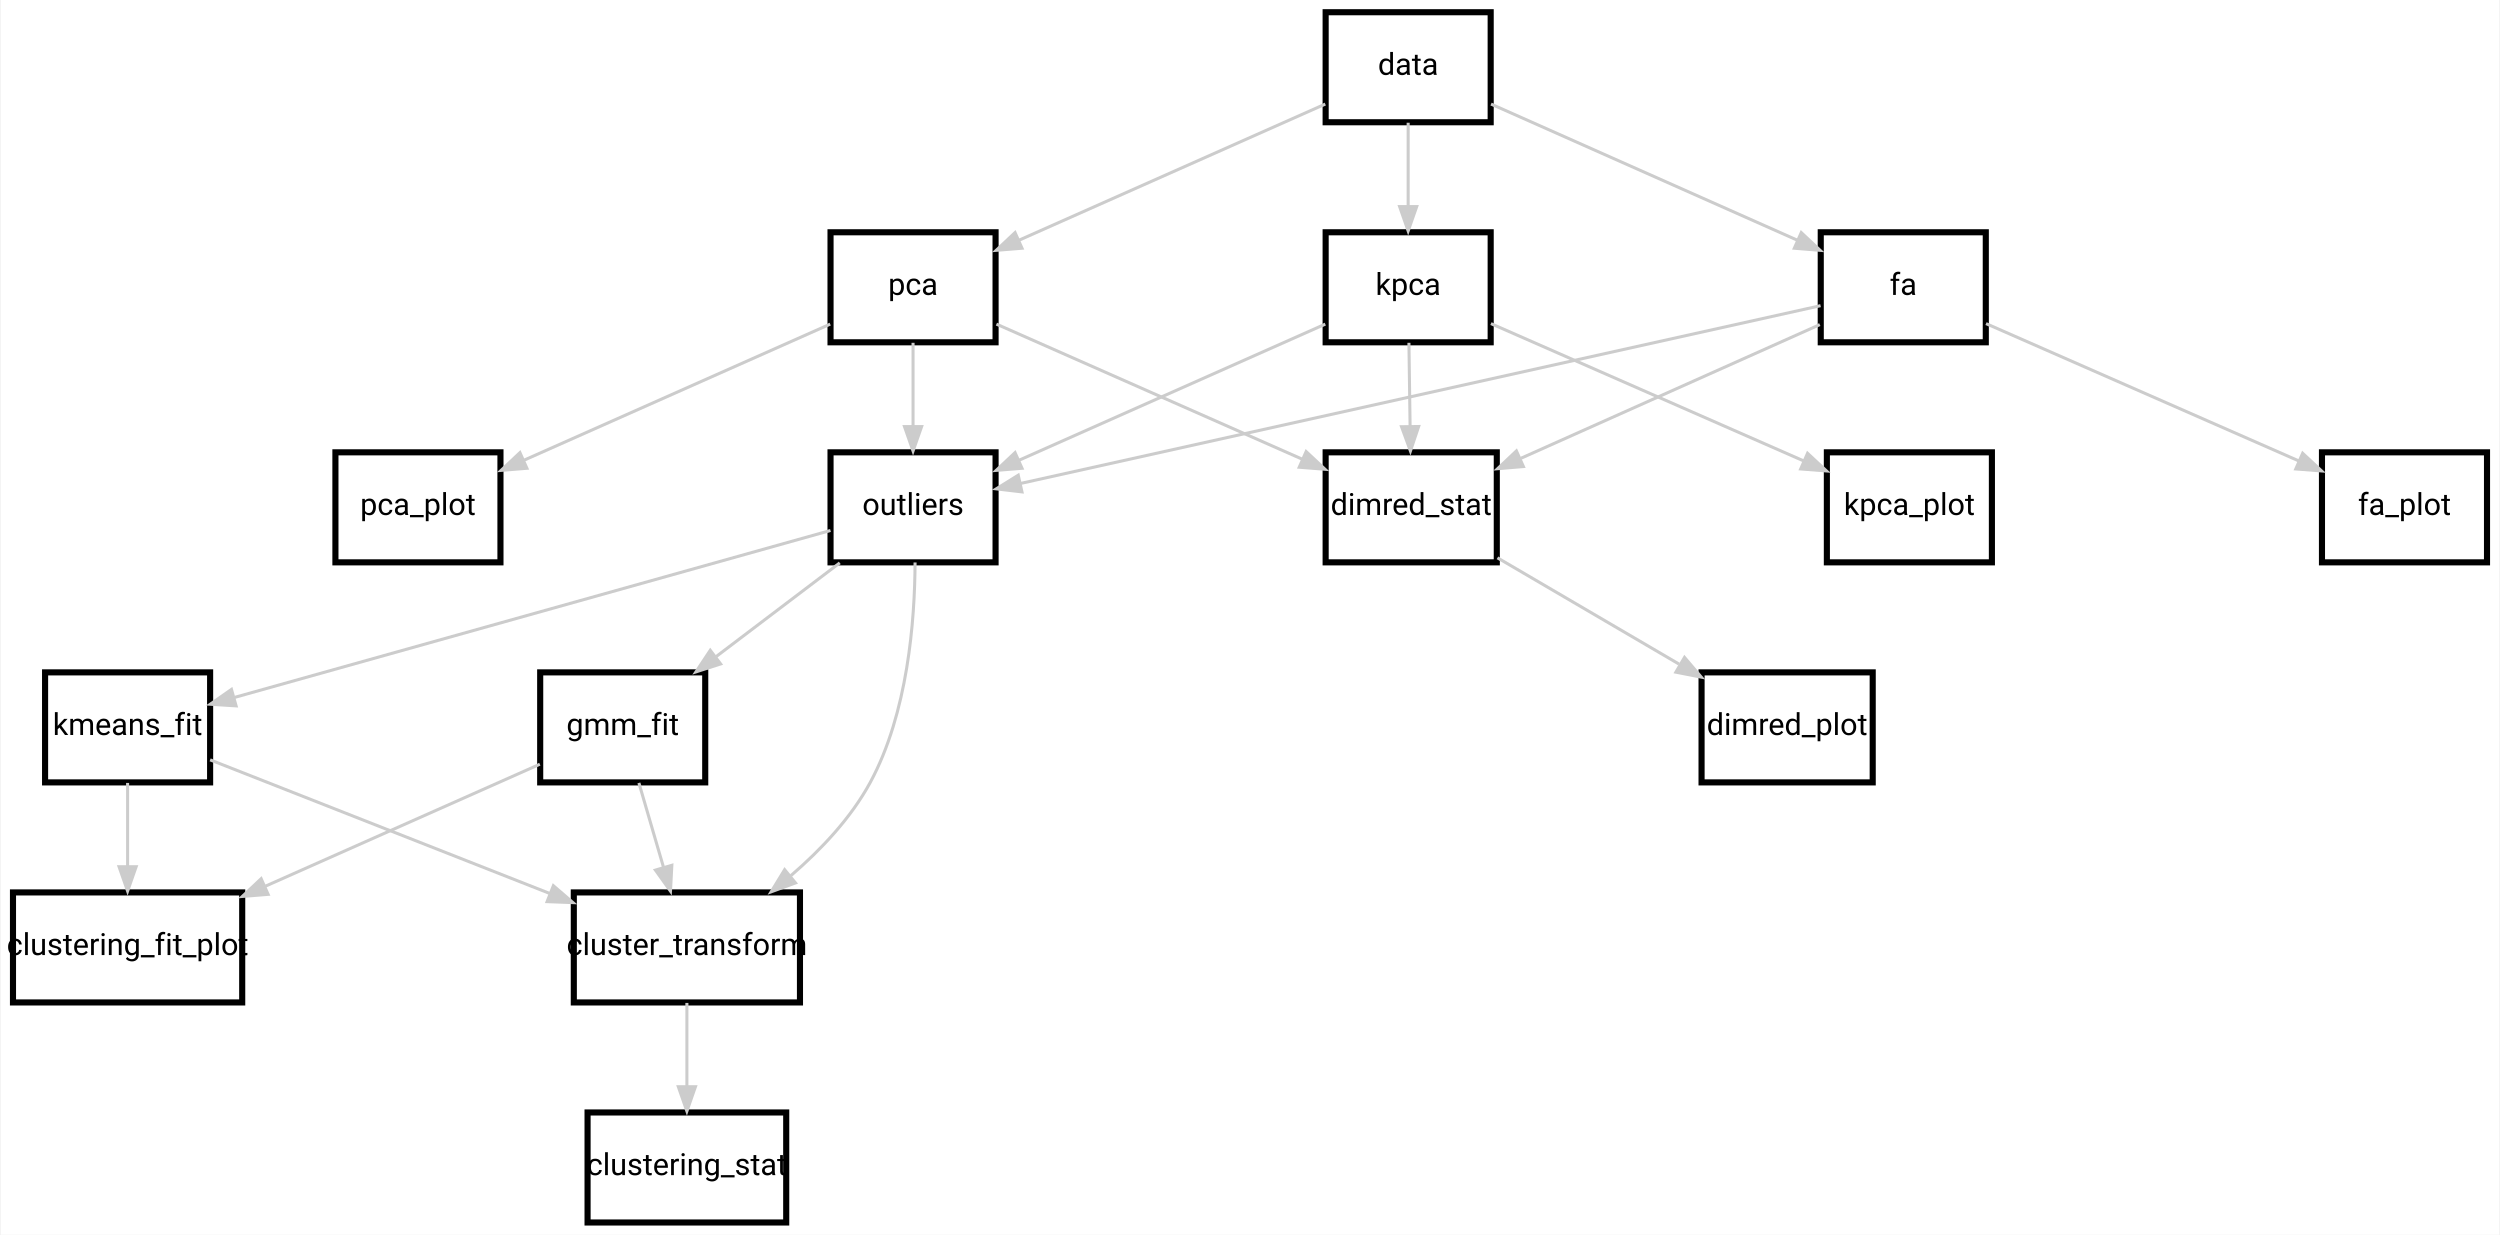
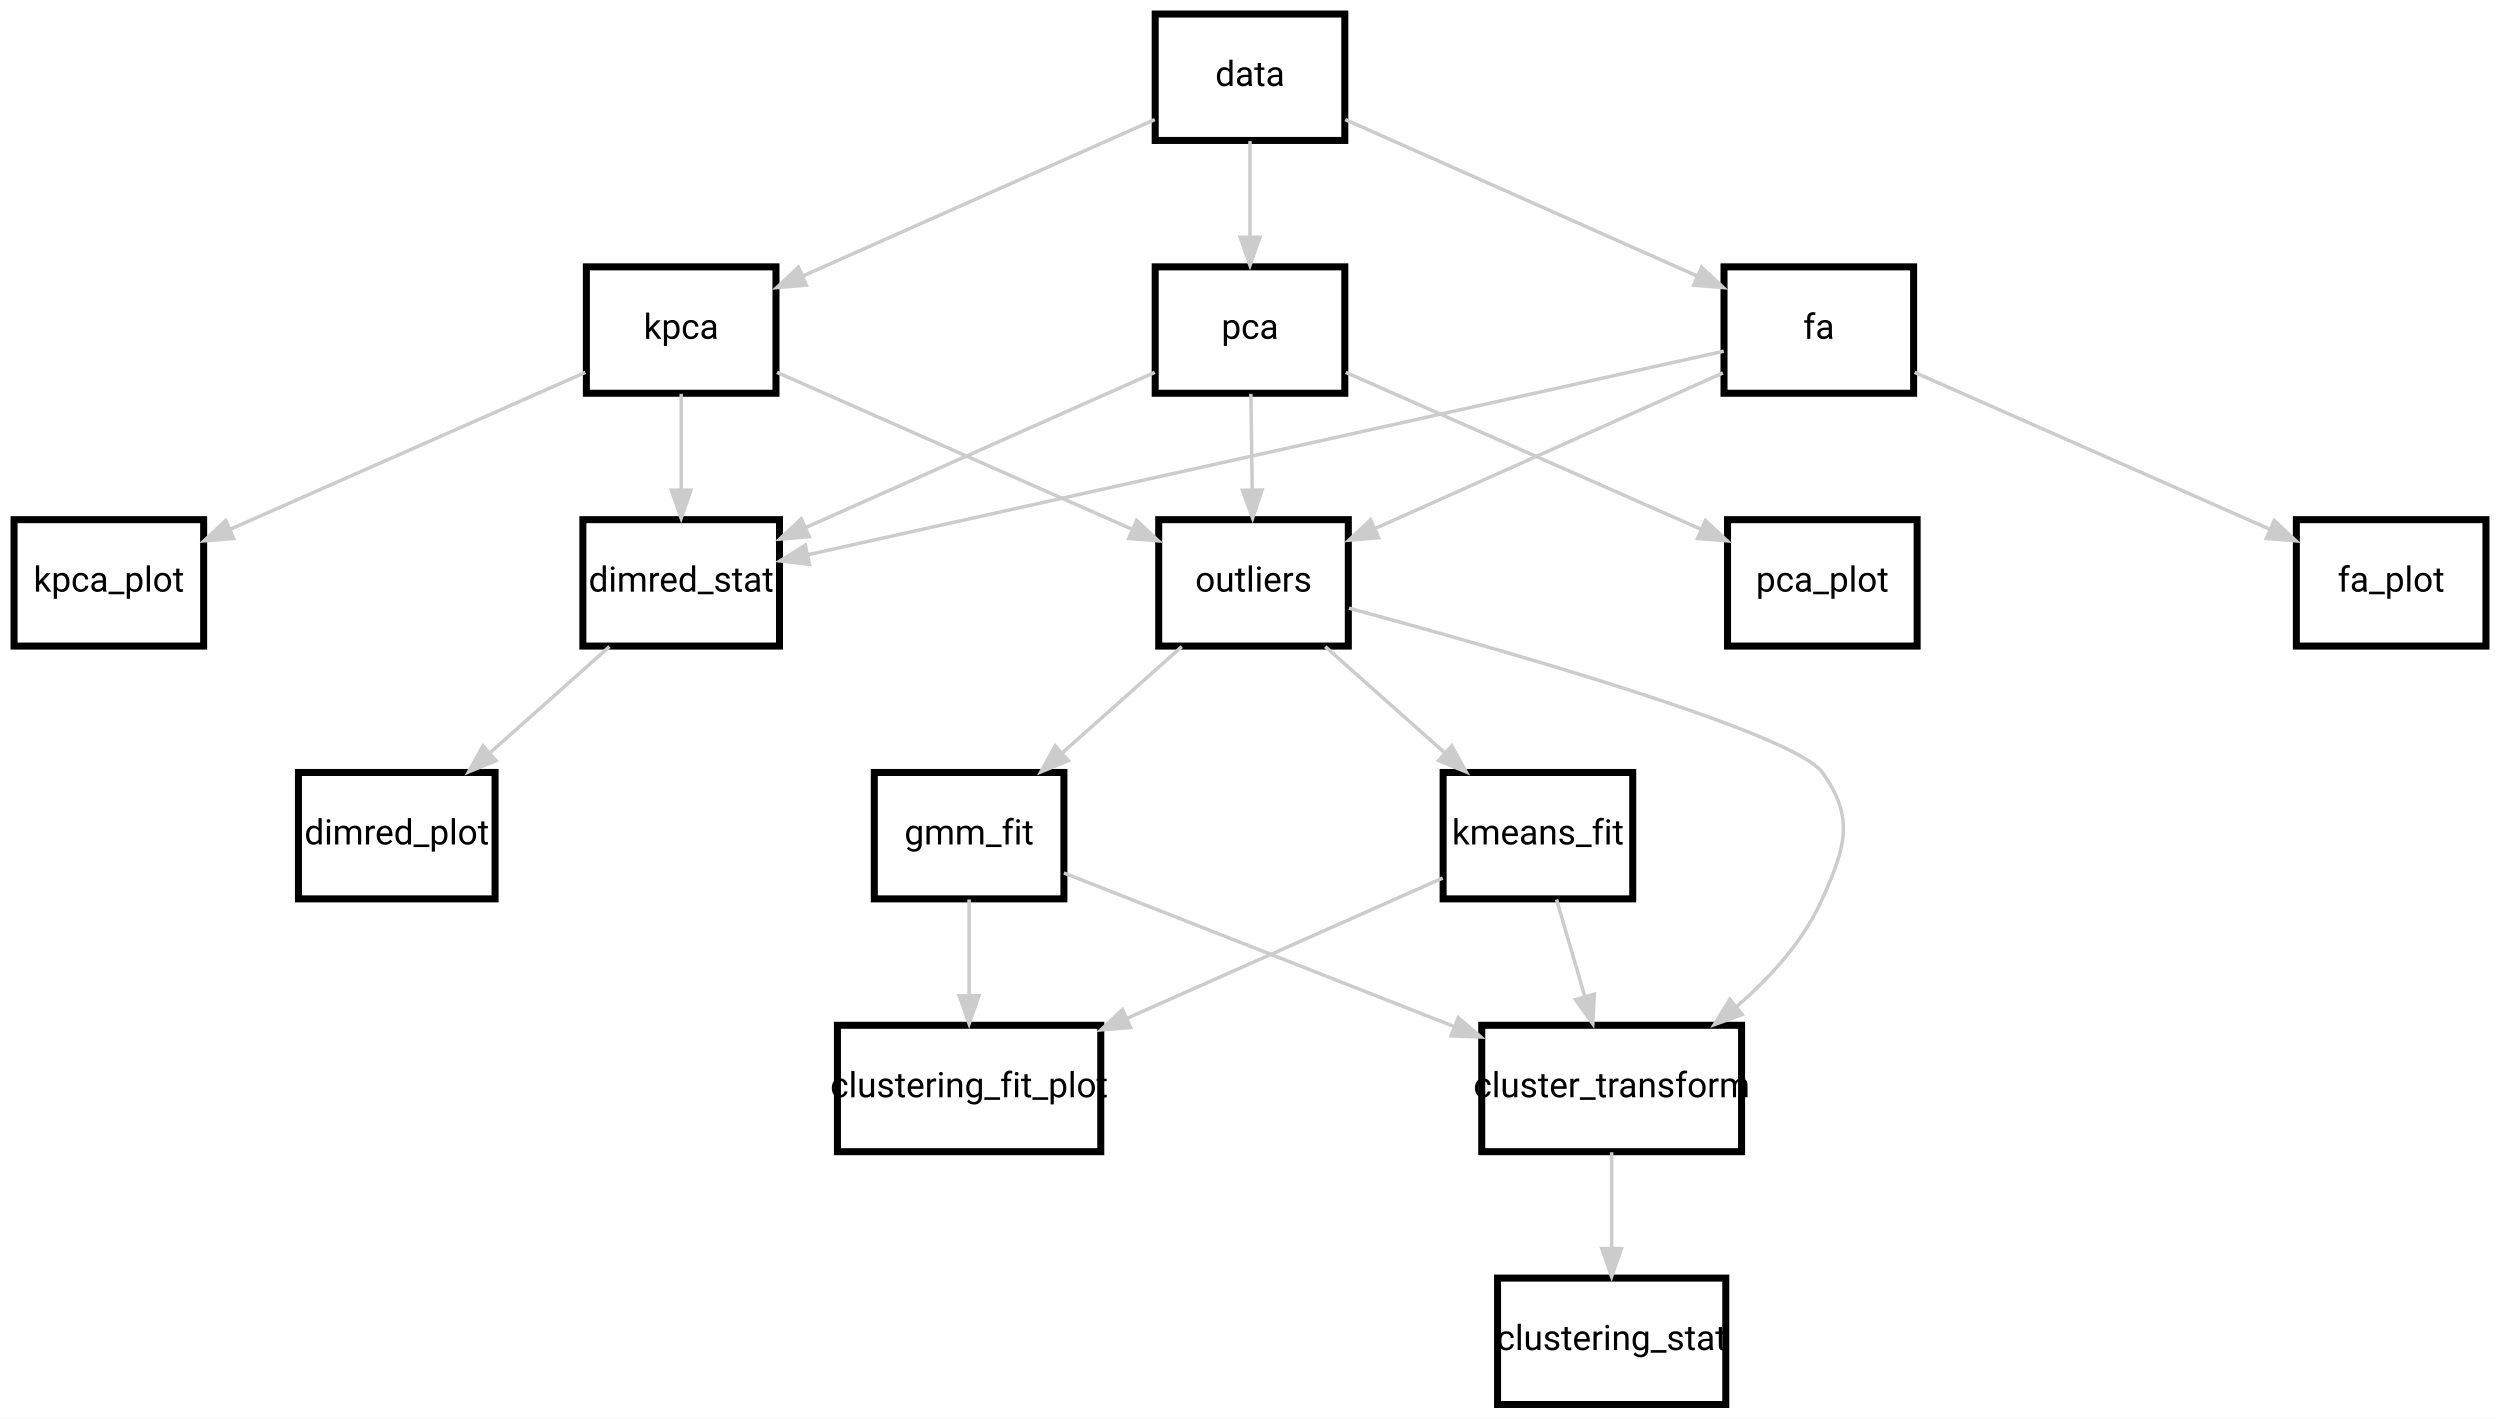
- <svg xmlns="http://www.w3.org/2000/svg" width="818pt" height="404pt" viewBox="0.00 0.00 817.50 404.00">
+ <svg xmlns="http://www.w3.org/2000/svg" width="712pt" height="404pt" viewBox="0.00 0.00 712.00 404.00">
  <g id="graph0" class="graph" transform="scale(1 1) rotate(0) translate(4 400)">
-     <polygon fill="#ffffff" stroke="transparent" points="-4,4 -4,-400 813.5,-400 813.5,4 -4,4" />
+     <polygon fill="#ffffff" stroke="transparent" points="-4,4 -4,-400 708,-400 708,4 -4,4" />
    <g id="node1" class="node">
-       <polygon fill="none" stroke="#000000" stroke-width="2" points="226.5,-180 172.5,-180 172.5,-144 226.5,-144 226.5,-180" />
-       <text text-anchor="middle" x="199.5" y="-159.5" font-family="Roboto" font-size="10.00" fill="#000000">gmm_fit</text>
+       <polygon fill="none" stroke="#000000" stroke-width="2" points="218,-252 162,-252 162,-216 218,-216 218,-252" />
+       <text text-anchor="middle" x="190" y="-231.5" font-family="Roboto" font-size="10.00" fill="#000000">dimred_stat</text>
+     </g>
+     <g id="node7" class="node">
+       <polygon fill="none" stroke="#000000" stroke-width="2" points="137,-180 81,-180 81,-144 137,-144 137,-180" />
+       <text text-anchor="middle" x="109" y="-159.5" font-family="Roboto" font-size="10.00" fill="#000000">dimred_plot</text>
+     </g>
+     <g id="edge13" class="edge">
+       <path fill="none" stroke="#cccccc" d="M169.56,-215.831C159.296,-206.707 146.731,-195.539 135.713,-185.745" />
+       <polygon fill="#cccccc" stroke="#cccccc" points="137.273,-183.385 129.433,-180.163 133.552,-187.571 137.273,-183.385" />
+     </g>
+     <g id="node2" class="node">
+       <polygon fill="none" stroke="#000000" stroke-width="2" points="542,-252 488,-252 488,-216 542,-216 542,-252" />
+       <text text-anchor="middle" x="515" y="-231.5" font-family="Roboto" font-size="10.00" fill="#000000">pca_plot</text>
    </g>
    <g id="node3" class="node">
-       <polygon fill="none" stroke="#000000" stroke-width="2" points="257.5,-108 183.5,-108 183.5,-72 257.5,-72 257.5,-108" />
-       <text text-anchor="middle" x="220.5" y="-87.5" font-family="Roboto" font-size="10.00" fill="#000000">cluster_transform</text>
+       <polygon fill="none" stroke="#000000" stroke-width="2" points="461,-180 407,-180 407,-144 461,-144 461,-180" />
+       <text text-anchor="middle" x="434" y="-159.5" font-family="Roboto" font-size="10.00" fill="#000000">kmeans_fit</text>
+     </g>
+     <g id="node6" class="node">
+       <polygon fill="none" stroke="#000000" stroke-width="2" points="492,-108 418,-108 418,-72 492,-72 492,-108" />
+       <text text-anchor="middle" x="455" y="-87.5" font-family="Roboto" font-size="10.00" fill="#000000">cluster_transform</text>
    </g>
    <g id="edge10" class="edge">
-       <path fill="none" stroke="#cccccc" d="M204.799,-143.831C207.243,-135.454 210.189,-125.353 212.866,-116.175" />
-       <polygon fill="#cccccc" stroke="#cccccc" points="215.577,-116.877 215.13,-108.413 210.201,-115.309 215.577,-116.877" />
+       <path fill="none" stroke="#cccccc" d="M439.299,-143.831C441.743,-135.454 444.689,-125.353 447.366,-116.175" />
+       <polygon fill="#cccccc" stroke="#cccccc" points="450.077,-116.877 449.63,-108.413 444.701,-115.309 450.077,-116.877" />
+     </g>
+     <g id="node10" class="node">
+       <polygon fill="none" stroke="#000000" stroke-width="2" points="309.5,-108 234.5,-108 234.5,-72 309.5,-72 309.5,-108" />
+       <text text-anchor="middle" x="272" y="-87.5" font-family="Roboto" font-size="10.00" fill="#000000">clustering_fit_plot</text>
+     </g>
+     <g id="edge15" class="edge">
+       <path fill="none" stroke="#cccccc" d="M406.885,-149.949C382.41,-139.071 345.924,-122.855 317.068,-110.03" />
+       <polygon fill="#cccccc" stroke="#cccccc" points="317.976,-107.37 309.529,-106.679 315.702,-112.487 317.976,-107.37" />
+     </g>
+     <g id="node4" class="node">
+       <polygon fill="none" stroke="#000000" stroke-width="2" points="487.5,-36 422.5,-36 422.5,0 487.5,0 487.5,-36" />
+       <text text-anchor="middle" x="455" y="-15.5" font-family="Roboto" font-size="10.00" fill="#000000">clustering_stat</text>
+     </g>
+     <g id="node5" class="node">
+       <polygon fill="none" stroke="#000000" stroke-width="2" points="217,-324 163,-324 163,-288 217,-288 217,-324" />
+       <text text-anchor="middle" x="190" y="-303.5" font-family="Roboto" font-size="10.00" fill="#000000">kpca</text>
+     </g>
+     <g id="edge4" class="edge">
+       <path fill="none" stroke="#cccccc" d="M190,-287.831C190,-279.539 190,-269.557 190,-260.453" />
+       <polygon fill="#cccccc" stroke="#cccccc" points="192.8,-260.413 190,-252.413 187.2,-260.413 192.8,-260.413" />
    </g>
    <g id="node12" class="node">
-       <polygon fill="none" stroke="#000000" stroke-width="2" points="75,-108 0,-108 0,-72 75,-72 75,-108" />
-       <text text-anchor="middle" x="37.5" y="-87.5" font-family="Roboto" font-size="10.00" fill="#000000">clustering_fit_plot</text>
+       <polygon fill="none" stroke="#000000" stroke-width="2" points="54,-252 0,-252 0,-216 54,-216 54,-252" />
+       <text text-anchor="middle" x="27" y="-231.5" font-family="Roboto" font-size="10.00" fill="#000000">kpca_plot</text>
+     </g>
+     <g id="edge18" class="edge">
+       <path fill="none" stroke="#cccccc" d="M162.718,-293.949C134.896,-281.659 91.647,-262.556 61.472,-249.227" />
+       <polygon fill="#cccccc" stroke="#cccccc" points="62.549,-246.642 54.1,-245.97 60.286,-251.764 62.549,-246.642" />
+     </g>
+     <g id="node14" class="node">
+       <polygon fill="none" stroke="#000000" stroke-width="2" points="380,-252 326,-252 326,-216 380,-216 380,-252" />
+       <text text-anchor="middle" x="353" y="-231.5" font-family="Roboto" font-size="10.00" fill="#000000">outliers</text>
    </g>
    <g id="edge19" class="edge">
-       <path fill="none" stroke="#cccccc" d="M172.385,-149.949C147.91,-139.071 111.424,-122.855 82.568,-110.03" />
-       <polygon fill="#cccccc" stroke="#cccccc" points="83.476,-107.37 75.029,-106.679 81.202,-112.487 83.476,-107.37" />
+       <path fill="none" stroke="#cccccc" d="M217.282,-293.949C245.104,-281.659 288.353,-262.556 318.528,-249.227" />
+       <polygon fill="#cccccc" stroke="#cccccc" points="319.714,-251.764 325.9,-245.97 317.451,-246.642 319.714,-251.764" />
    </g>
-     <g id="node2" class="node">
-       <polygon fill="none" stroke="#000000" stroke-width="2" points="485.5,-252 429.5,-252 429.5,-216 485.5,-216 485.5,-252" />
-       <text text-anchor="middle" x="457.5" y="-231.5" font-family="Roboto" font-size="10.00" fill="#000000">dimred_stat</text>
+     <g id="edge9" class="edge">
+       <path fill="none" stroke="#cccccc" d="M455,-71.831C455,-63.539 455,-53.557 455,-44.453" />
+       <polygon fill="#cccccc" stroke="#cccccc" points="457.8,-44.413 455,-36.413 452.2,-44.413 457.8,-44.413" />
+     </g>
+     <g id="node8" class="node">
+       <polygon fill="none" stroke="#000000" stroke-width="2" points="379,-324 325,-324 325,-288 379,-288 379,-324" />
+       <text text-anchor="middle" x="352" y="-303.5" font-family="Roboto" font-size="10.00" fill="#000000">pca</text>
+     </g>
+     <g id="edge5" class="edge">
+       <path fill="none" stroke="#cccccc" d="M324.885,-293.949C297.566,-281.807 255.281,-263.014 225.347,-249.71" />
+       <polygon fill="#cccccc" stroke="#cccccc" points="226.467,-247.144 218.02,-246.453 224.193,-252.261 226.467,-247.144" />
+     </g>
+     <g id="edge7" class="edge">
+       <path fill="none" stroke="#cccccc" d="M379.283,-293.949C407.104,-281.659 450.353,-262.556 480.528,-249.227" />
+       <polygon fill="#cccccc" stroke="#cccccc" points="481.714,-251.764 487.9,-245.97 479.451,-246.642 481.714,-251.764" />
+     </g>
+     <g id="edge20" class="edge">
+       <path fill="none" stroke="#cccccc" d="M352.252,-287.831C352.368,-279.539 352.506,-269.557 352.633,-260.453" />
+       <polygon fill="#cccccc" stroke="#cccccc" points="355.433,-260.451 352.744,-252.413 349.833,-260.374 355.433,-260.451" />
+     </g>
+     <g id="node9" class="node">
+       <polygon fill="none" stroke="#000000" stroke-width="2" points="704,-252 650,-252 650,-216 704,-216 704,-252" />
+       <text text-anchor="middle" x="677" y="-231.5" font-family="Roboto" font-size="10.00" fill="#000000">fa_plot</text>
    </g>
    <g id="node11" class="node">
-       <polygon fill="none" stroke="#000000" stroke-width="2" points="608.5,-180 552.5,-180 552.5,-144 608.5,-144 608.5,-180" />
-       <text text-anchor="middle" x="580.5" y="-159.5" font-family="Roboto" font-size="10.00" fill="#000000">dimred_plot</text>
+       <polygon fill="none" stroke="#000000" stroke-width="2" points="299,-180 245,-180 245,-144 299,-144 299,-180" />
+       <text text-anchor="middle" x="272" y="-159.5" font-family="Roboto" font-size="10.00" fill="#000000">gmm_fit</text>
+     </g>
+     <g id="edge12" class="edge">
+       <path fill="none" stroke="#cccccc" d="M299.002,-151.376C328.211,-139.884 375.26,-121.373 410.06,-107.681" />
+       <polygon fill="#cccccc" stroke="#cccccc" points="411.313,-110.197 417.733,-104.662 409.263,-104.986 411.313,-110.197" />
+     </g>
+     <g id="edge16" class="edge">
+       <path fill="none" stroke="#cccccc" d="M272,-143.831C272,-135.539 272,-125.557 272,-116.453" />
+       <polygon fill="#cccccc" stroke="#cccccc" points="274.8,-116.413 272,-108.413 269.2,-116.413 274.8,-116.413" />
+     </g>
+     <g id="node13" class="node">
+       <polygon fill="none" stroke="#000000" stroke-width="2" points="541,-324 487,-324 487,-288 541,-288 541,-324" />
+       <text text-anchor="middle" x="514" y="-303.5" font-family="Roboto" font-size="10.00" fill="#000000">fa</text>
+     </g>
+     <g id="edge6" class="edge">
+       <path fill="none" stroke="#cccccc" d="M486.933,-299.985C428.738,-287.053 291.686,-256.597 226.144,-242.032" />
+       <polygon fill="#cccccc" stroke="#cccccc" points="226.556,-239.255 218.139,-240.253 225.341,-244.722 226.556,-239.255" />
+     </g>
+     <g id="edge14" class="edge">
+       <path fill="none" stroke="#cccccc" d="M541.283,-293.949C569.104,-281.659 612.353,-262.556 642.528,-249.227" />
+       <polygon fill="#cccccc" stroke="#cccccc" points="643.714,-251.764 649.9,-245.97 641.451,-246.642 643.714,-251.764" />
+     </g>
+     <g id="edge21" class="edge">
+       <path fill="none" stroke="#cccccc" d="M486.688,-293.786C459.429,-281.596 417.441,-262.818 387.806,-249.565" />
+       <polygon fill="#cccccc" stroke="#cccccc" points="388.622,-246.863 380.176,-246.153 386.336,-251.975 388.622,-246.863" />
+     </g>
+     <g id="edge8" class="edge">
+       <path fill="none" stroke="#cccccc" d="M373.44,-215.831C383.704,-206.707 396.269,-195.539 407.287,-185.745" />
+       <polygon fill="#cccccc" stroke="#cccccc" points="409.448,-187.571 413.567,-180.163 405.727,-183.385 409.448,-187.571" />
+     </g>
+     <g id="edge11" class="edge">
+       <path fill="none" stroke="#cccccc" d="M380.196,-226.796C424.191,-214.875 506.896,-191.244 515,-180 524.355,-167.02 521.509,-158.616 515,-144 509.715,-132.133 500.391,-121.78 490.645,-113.4" />
+       <polygon fill="#cccccc" stroke="#cccccc" points="492.194,-111.051 484.218,-108.183 488.664,-115.399 492.194,-111.051" />
    </g>
    <g id="edge17" class="edge">
-       <path fill="none" stroke="#cccccc" d="M485.719,-217.482C503.376,-207.146 526.271,-193.744 545.135,-182.702" />
-       <polygon fill="#cccccc" stroke="#cccccc" points="546.923,-184.899 552.413,-178.441 544.094,-180.066 546.923,-184.899" />
-     </g>
-     <g id="node4" class="node">
-       <polygon fill="none" stroke="#000000" stroke-width="2" points="253,-36 188,-36 188,0 253,0 253,-36" />
-       <text text-anchor="middle" x="220.5" y="-15.5" font-family="Roboto" font-size="10.00" fill="#000000">clustering_stat</text>
-     </g>
-     <g id="edge11" class="edge">
-       <path fill="none" stroke="#cccccc" d="M220.5,-71.831C220.5,-63.539 220.5,-53.557 220.5,-44.453" />
-       <polygon fill="#cccccc" stroke="#cccccc" points="223.3,-44.413 220.5,-36.413 217.7,-44.413 223.3,-44.413" />
-     </g>
-     <g id="node5" class="node">
-       <polygon fill="none" stroke="#000000" stroke-width="2" points="647.5,-252 593.5,-252 593.5,-216 647.5,-216 647.5,-252" />
-       <text text-anchor="middle" x="620.5" y="-231.5" font-family="Roboto" font-size="10.00" fill="#000000">kpca_plot</text>
-     </g>
-     <g id="node6" class="node">
-       <polygon fill="none" stroke="#000000" stroke-width="2" points="645.5,-324 591.5,-324 591.5,-288 645.5,-288 645.5,-324" />
-       <text text-anchor="middle" x="618.5" y="-303.5" font-family="Roboto" font-size="10.00" fill="#000000">fa</text>
-     </g>
-     <g id="edge6" class="edge">
-       <path fill="none" stroke="#cccccc" d="M591.188,-293.786C564.258,-281.743 522.953,-263.271 493.385,-250.048" />
-       <polygon fill="#cccccc" stroke="#cccccc" points="494.205,-247.347 485.759,-246.637 491.918,-252.459 494.205,-247.347" />
-     </g>
-     <g id="node8" class="node">
-       <polygon fill="none" stroke="#000000" stroke-width="2" points="809.5,-252 755.5,-252 755.5,-216 809.5,-216 809.5,-252" />
-       <text text-anchor="middle" x="782.5" y="-231.5" font-family="Roboto" font-size="10.00" fill="#000000">fa_plot</text>
-     </g>
-     <g id="edge13" class="edge">
-       <path fill="none" stroke="#cccccc" d="M645.581,-294.111C673.594,-281.812 717.432,-262.567 747.93,-249.177" />
-       <polygon fill="#cccccc" stroke="#cccccc" points="749.179,-251.687 755.379,-245.907 746.928,-246.559 749.179,-251.687" />
-     </g>
-     <g id="node9" class="node">
-       <polygon fill="none" stroke="#000000" stroke-width="2" points="321.5,-252 267.5,-252 267.5,-216 321.5,-216 321.5,-252" />
-       <text text-anchor="middle" x="294.5" y="-231.5" font-family="Roboto" font-size="10.00" fill="#000000">outliers</text>
-     </g>
-     <g id="edge15" class="edge">
-       <path fill="none" stroke="#cccccc" d="M591.433,-299.985C532.947,-286.988 394.81,-256.291 329.664,-241.814" />
-       <polygon fill="#cccccc" stroke="#cccccc" points="330.135,-239.051 321.718,-240.048 328.92,-244.517 330.135,-239.051" />
-     </g>
-     <g id="node7" class="node">
-       <polygon fill="none" stroke="#000000" stroke-width="2" points="321.5,-324 267.5,-324 267.5,-288 321.5,-288 321.5,-324" />
-       <text text-anchor="middle" x="294.5" y="-303.5" font-family="Roboto" font-size="10.00" fill="#000000">pca</text>
-     </g>
-     <g id="edge5" class="edge">
-       <path fill="none" stroke="#cccccc" d="M321.783,-293.949C349.27,-281.807 391.816,-263.014 421.935,-249.71" />
-       <polygon fill="#cccccc" stroke="#cccccc" points="423.121,-252.247 429.307,-246.453 420.858,-247.124 423.121,-252.247" />
-     </g>
-     <g id="edge14" class="edge">
-       <path fill="none" stroke="#cccccc" d="M294.5,-287.831C294.5,-279.539 294.5,-269.557 294.5,-260.453" />
-       <polygon fill="#cccccc" stroke="#cccccc" points="297.3,-260.413 294.5,-252.413 291.7,-260.413 297.3,-260.413" />
-     </g>
-     <g id="node14" class="node">
-       <polygon fill="none" stroke="#000000" stroke-width="2" points="159.5,-252 105.5,-252 105.5,-216 159.5,-216 159.5,-252" />
-       <text text-anchor="middle" x="132.5" y="-231.5" font-family="Roboto" font-size="10.00" fill="#000000">pca_plot</text>
-     </g>
-     <g id="edge21" class="edge">
-       <path fill="none" stroke="#cccccc" d="M267.385,-293.949C239.817,-281.696 197.008,-262.67 167.031,-249.347" />
-       <polygon fill="#cccccc" stroke="#cccccc" points="168.151,-246.781 159.704,-246.09 165.877,-251.898 168.151,-246.781" />
-     </g>
-     <g id="edge4" class="edge">
-       <path fill="none" stroke="#cccccc" d="M270.527,-215.831C258.264,-206.537 243.201,-195.121 230.107,-185.197" />
-       <polygon fill="#cccccc" stroke="#cccccc" points="231.532,-182.763 223.465,-180.163 228.149,-187.226 231.532,-182.763" />
-     </g>
-     <g id="edge9" class="edge">
-       <path fill="none" stroke="#cccccc" d="M295.158,-215.971C295.091,-196.956 292.77,-166.667 280.5,-144 274.207,-132.374 264.404,-121.983 254.533,-113.496" />
-       <polygon fill="#cccccc" stroke="#cccccc" points="256.034,-111.107 248.072,-108.201 252.484,-115.438 256.034,-111.107" />
-     </g>
-     <g id="node13" class="node">
-       <polygon fill="none" stroke="#000000" stroke-width="2" points="64.5,-180 10.5,-180 10.5,-144 64.5,-144 64.5,-180" />
-       <text text-anchor="middle" x="37.5" y="-159.5" font-family="Roboto" font-size="10.00" fill="#000000">kmeans_fit</text>
-     </g>
-     <g id="edge20" class="edge">
-       <path fill="none" stroke="#cccccc" d="M267.482,-226.431C220.63,-213.305 124.36,-186.334 72.473,-171.798" />
-       <polygon fill="#cccccc" stroke="#cccccc" points="73,-169.038 64.541,-169.576 71.489,-174.43 73,-169.038" />
-     </g>
-     <g id="node10" class="node">
-       <polygon fill="none" stroke="#000000" stroke-width="2" points="483.5,-324 429.5,-324 429.5,-288 483.5,-288 483.5,-324" />
-       <text text-anchor="middle" x="456.5" y="-303.5" font-family="Roboto" font-size="10.00" fill="#000000">kpca</text>
-     </g>
-     <g id="edge7" class="edge">
-       <path fill="none" stroke="#cccccc" d="M456.752,-287.831C456.868,-279.539 457.006,-269.557 457.133,-260.453" />
-       <polygon fill="#cccccc" stroke="#cccccc" points="459.933,-260.451 457.244,-252.413 454.333,-260.374 459.933,-260.451" />
-     </g>
-     <g id="edge12" class="edge">
-       <path fill="none" stroke="#cccccc" d="M483.581,-294.111C511.594,-281.812 555.432,-262.567 585.93,-249.177" />
-       <polygon fill="#cccccc" stroke="#cccccc" points="587.179,-251.687 593.379,-245.907 584.928,-246.559 587.179,-251.687" />
-     </g>
-     <g id="edge16" class="edge">
-       <path fill="none" stroke="#cccccc" d="M429.385,-293.949C401.817,-281.696 359.008,-262.67 329.031,-249.347" />
-       <polygon fill="#cccccc" stroke="#cccccc" points="330.151,-246.781 321.704,-246.09 327.877,-251.898 330.151,-246.781" />
-     </g>
-     <g id="edge8" class="edge">
-       <path fill="none" stroke="#cccccc" d="M64.502,-151.376C93.711,-139.884 140.76,-121.373 175.56,-107.681" />
-       <polygon fill="#cccccc" stroke="#cccccc" points="176.814,-110.197 183.233,-104.662 174.763,-104.986 176.814,-110.197" />
-     </g>
-     <g id="edge18" class="edge">
-       <path fill="none" stroke="#cccccc" d="M37.5,-143.831C37.5,-135.539 37.5,-125.557 37.5,-116.453" />
-       <polygon fill="#cccccc" stroke="#cccccc" points="40.3,-116.413 37.5,-108.413 34.7,-116.413 40.3,-116.413" />
+       <path fill="none" stroke="#cccccc" d="M332.56,-215.831C322.296,-206.707 309.731,-195.539 298.713,-185.745" />
+       <polygon fill="#cccccc" stroke="#cccccc" points="300.273,-183.385 292.433,-180.163 296.552,-187.571 300.273,-183.385" />
    </g>
    <g id="node15" class="node">
-       <polygon fill="none" stroke="#000000" stroke-width="2" points="483.5,-396 429.5,-396 429.5,-360 483.5,-360 483.5,-396" />
-       <text text-anchor="middle" x="456.5" y="-375.5" font-family="Roboto" font-size="10.00" fill="#000000">data</text>
+       <polygon fill="none" stroke="#000000" stroke-width="2" points="379,-396 325,-396 325,-360 379,-360 379,-396" />
+       <text text-anchor="middle" x="352" y="-375.5" font-family="Roboto" font-size="10.00" fill="#000000">data</text>
+     </g>
+     <g id="edge3" class="edge">
+       <path fill="none" stroke="#cccccc" d="M324.885,-365.949C297.317,-353.696 254.508,-334.67 224.531,-321.347" />
+       <polygon fill="#cccccc" stroke="#cccccc" points="225.651,-318.781 217.204,-318.091 223.377,-323.898 225.651,-318.781" />
+     </g>
+     <g id="edge2" class="edge">
+       <path fill="none" stroke="#cccccc" d="M352,-359.831C352,-351.539 352,-341.557 352,-332.453" />
+       <polygon fill="#cccccc" stroke="#cccccc" points="354.8,-332.413 352,-324.413 349.2,-332.413 354.8,-332.413" />
    </g>
    <g id="edge1" class="edge">
-       <path fill="none" stroke="#cccccc" d="M483.615,-365.949C511.183,-353.696 553.992,-334.67 583.969,-321.347" />
-       <polygon fill="#cccccc" stroke="#cccccc" points="585.123,-323.898 591.296,-318.091 582.849,-318.781 585.123,-323.898" />
-     </g>
-     <g id="edge2" class="edge">
-       <path fill="none" stroke="#cccccc" d="M429.385,-365.949C401.817,-353.696 359.008,-334.67 329.031,-321.347" />
-       <polygon fill="#cccccc" stroke="#cccccc" points="330.151,-318.781 321.704,-318.091 327.877,-323.898 330.151,-318.781" />
-     </g>
-     <g id="edge3" class="edge">
-       <path fill="none" stroke="#cccccc" d="M456.5,-359.831C456.5,-351.539 456.5,-341.557 456.5,-332.453" />
-       <polygon fill="#cccccc" stroke="#cccccc" points="459.3,-332.413 456.5,-324.413 453.7,-332.413 459.3,-332.413" />
+       <path fill="none" stroke="#cccccc" d="M379.115,-365.949C406.683,-353.696 449.492,-334.67 479.469,-321.347" />
+       <polygon fill="#cccccc" stroke="#cccccc" points="480.623,-323.898 486.796,-318.091 478.349,-318.781 480.623,-323.898" />
    </g>
  </g>
</svg>
